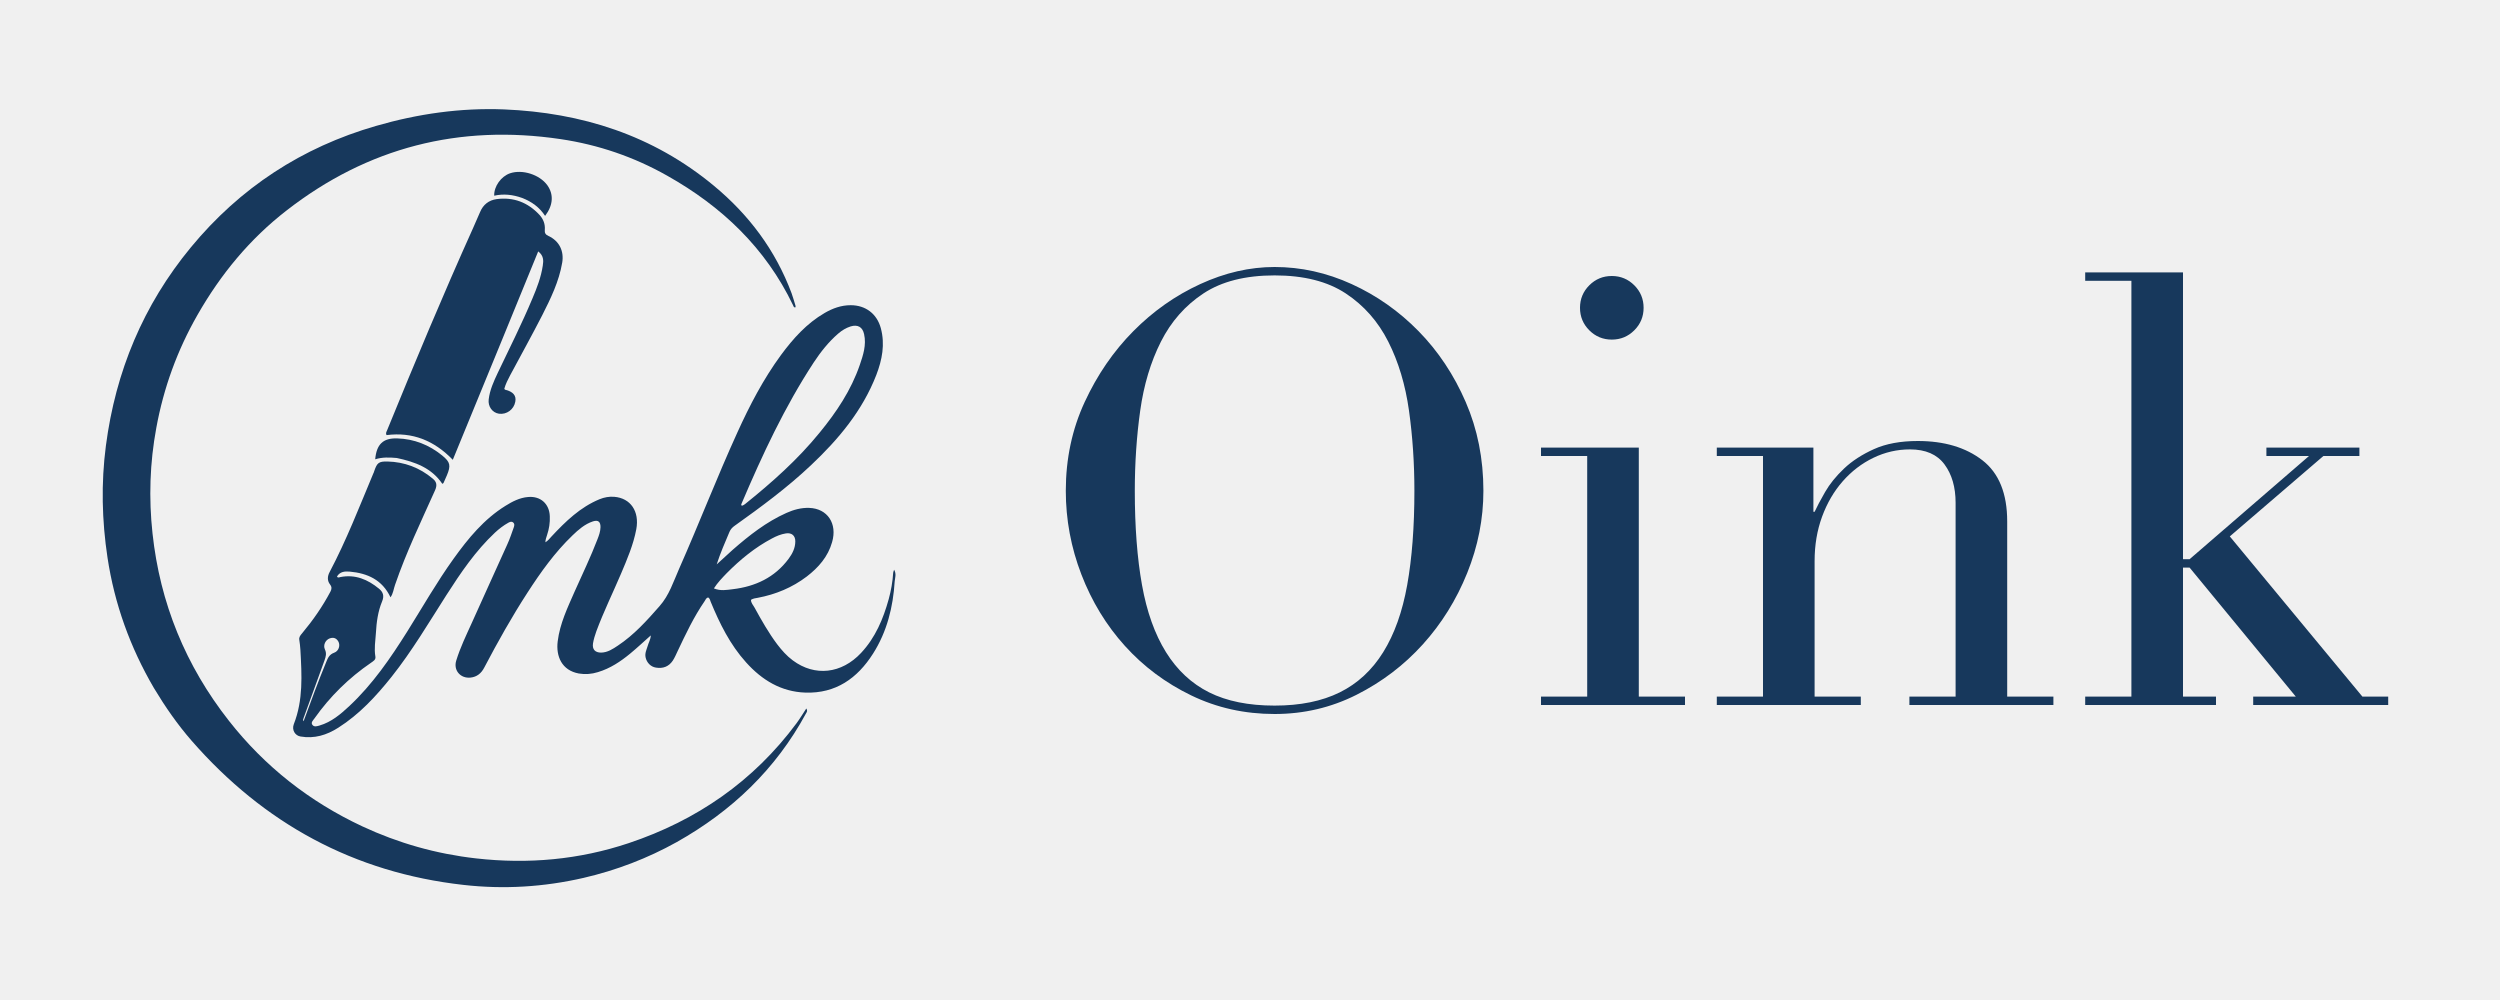
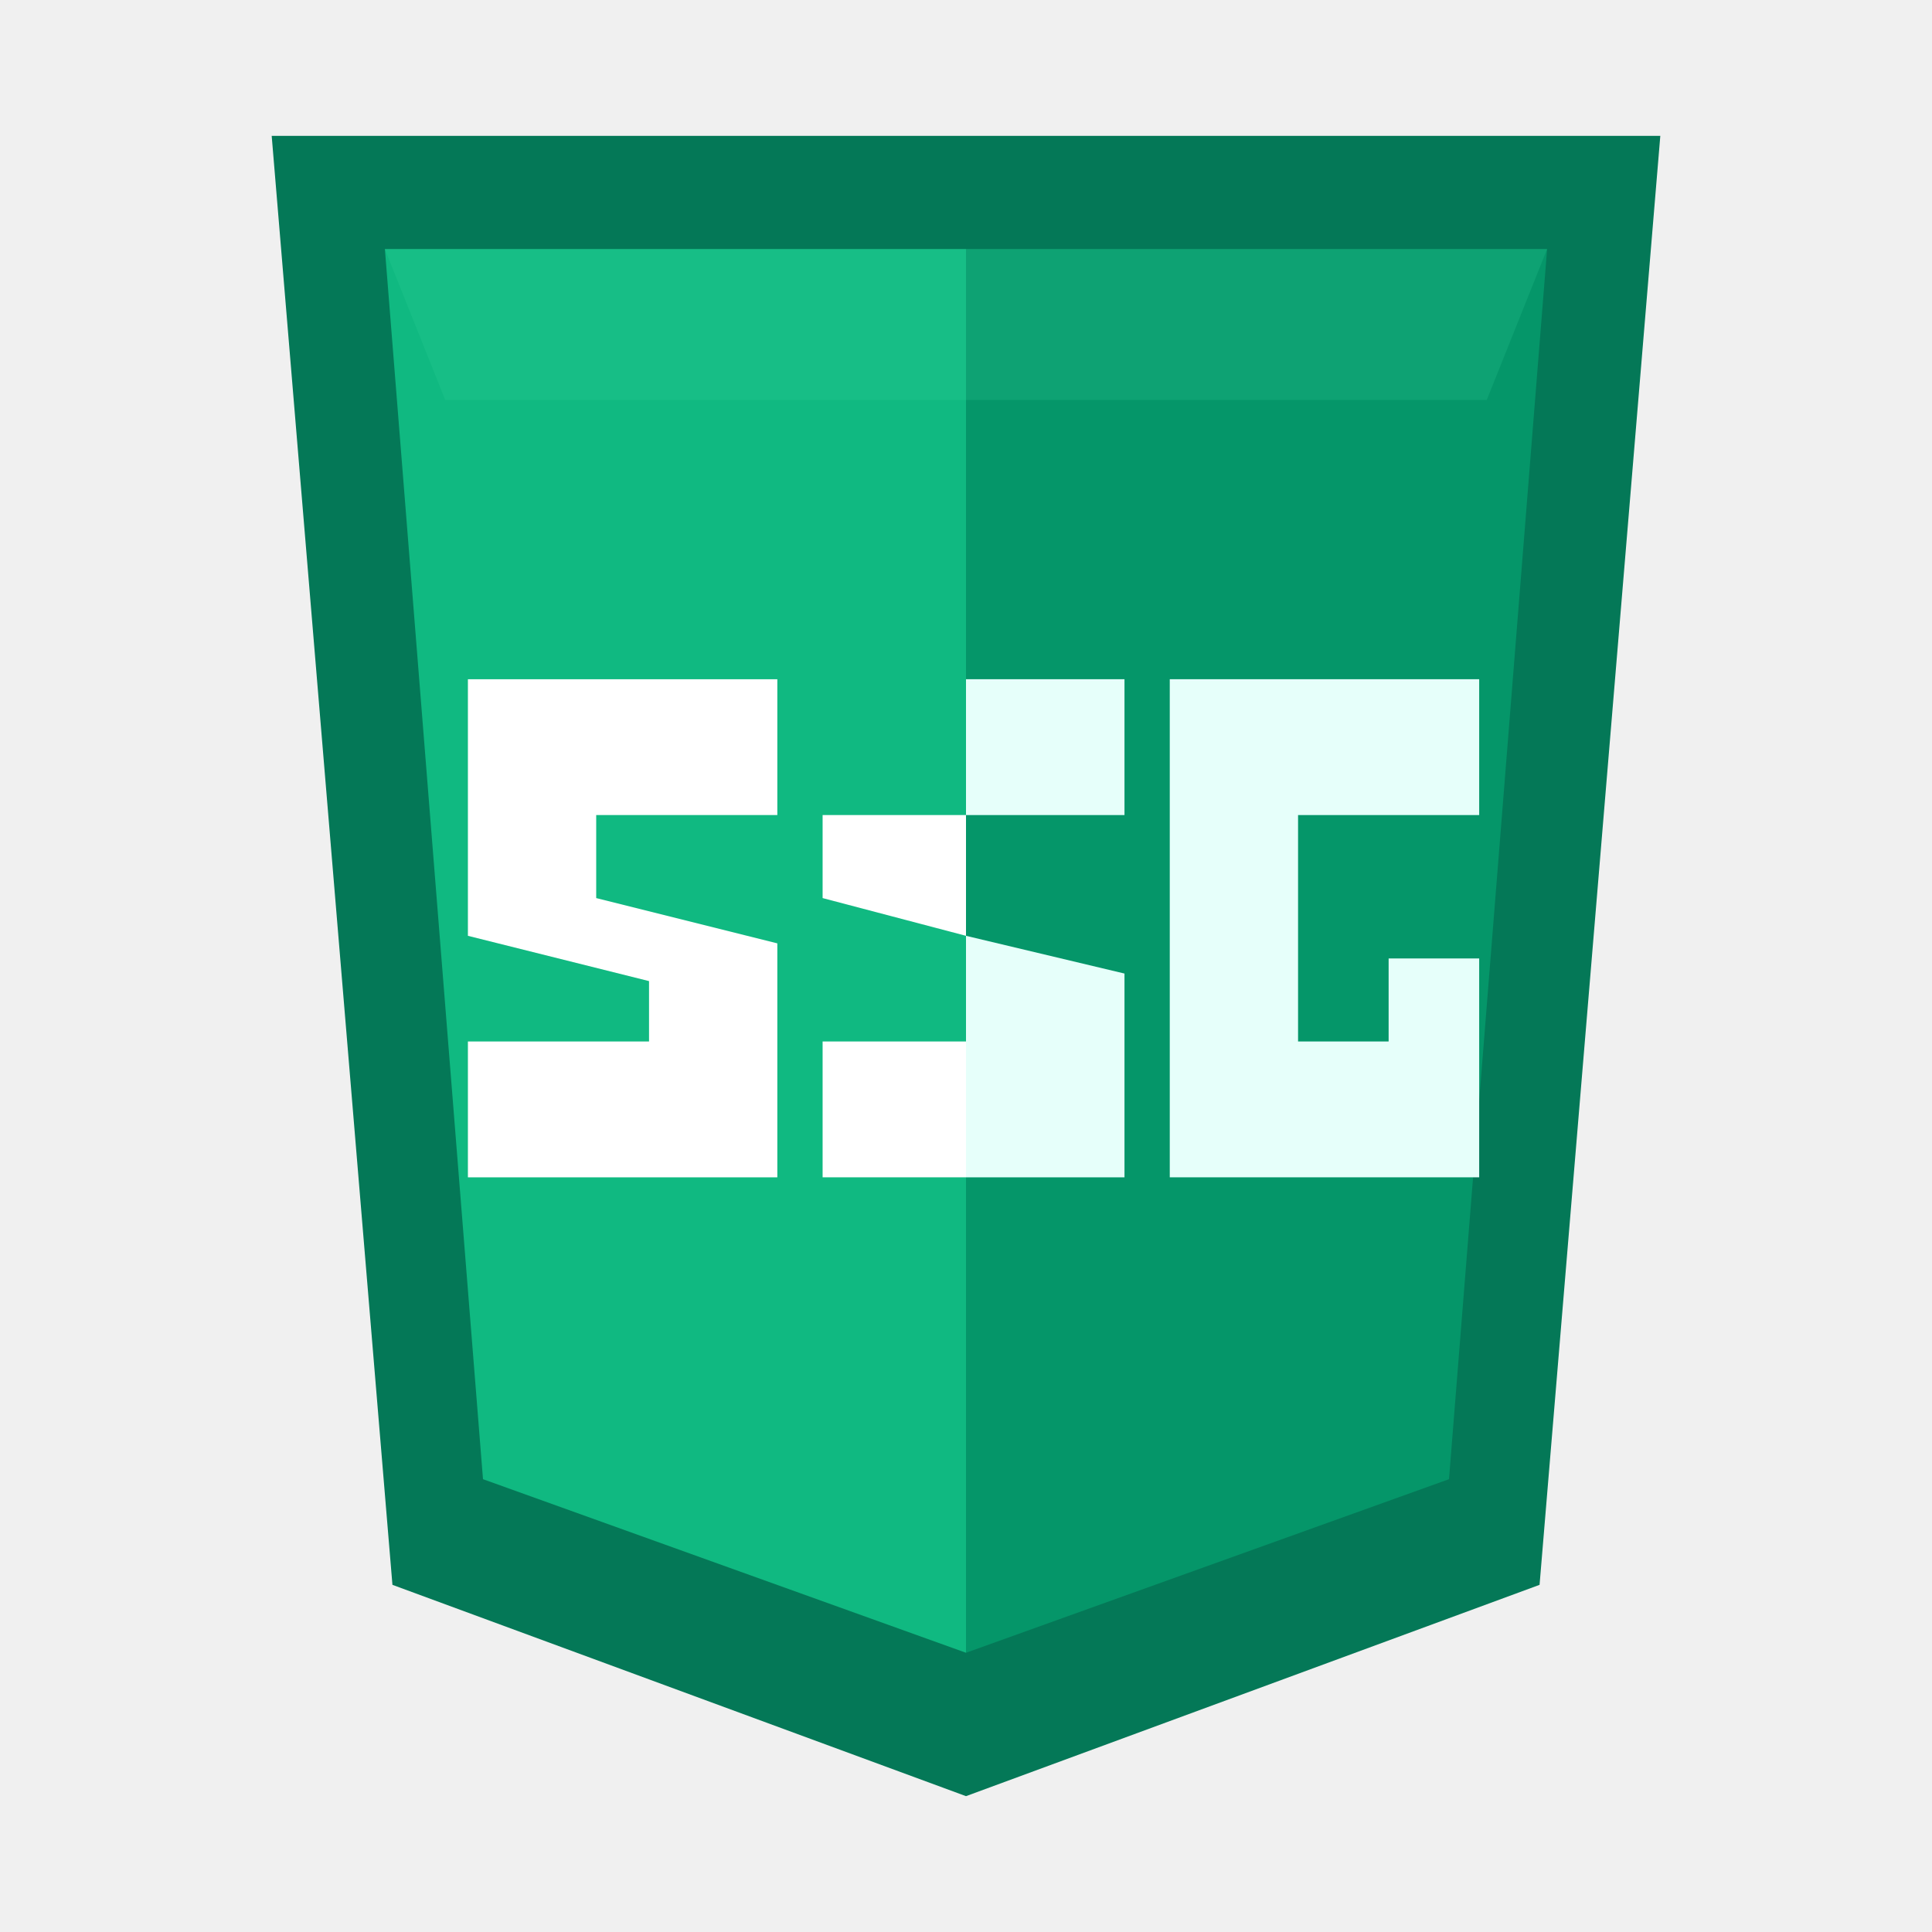
- <svg xmlns="http://www.w3.org/2000/svg" viewBox="0 0 1000 400" role="img" aria-labelledby="oink-wordmark-title">
-   <style>
-     .oink-brand { fill: #17385c; }
-     @media (prefers-color-scheme: dark) { .oink-brand { fill: #7fb3e0; } }
-     @media (forced-colors: active) { .oink-brand { fill: CanvasText; } }
-   </style>
-   <g class="oink-brand" transform="translate(-5 -5) scale(.4)">
-     <path d="M564,549C578.2,533.8 592.7,519.7 612.1,511.7C616.8,509.8 621.7,508.9 626.7,509.3C643.1,510.6 652.1,523.9 648.8,541.7C645.9,557.2 639.7,571.6 633.6,586C625.4,605.3 616.1,624.2 608.8,643.9C607.4,647.8 606.2,651.8 605.5,655.9C604.6,661.9 607.6,665.1 613.6,665.1C620.1,665 625.3,661.5 630.4,658.1C646.5,647.4 659.3,633.2 672,618.7C681.7,607.8 685.9,594.2 691.6,581.3C711.6,536.1 729.4,489.9 749.9,444.9C762.2,417.8 775.9,391.5 793.5,367.5C805.7,351 819.2,335.9 837.1,325.5C845.2,320.8 853.7,317.7 863.2,317.7C878.1,317.7 889.4,326.3 893.3,340.6C897.7,356.8 894.6,372.4 888.8,387.5C874.9,423.3 850.9,451.9 823.4,477.8C799.7,500.2 773.5,519.5 747.1,538.3C744.8,539.9 743.1,541.8 742,544.3C737.5,555 732.8,565.6 729.2,576.9C734.5,572 739.8,567.1 745.2,562.3C761.7,547.9 778.8,534.4 799,525.4C806.2,522.2 813.8,520.1 821.7,520.4C840,521 850,536.1 844.6,554.6C840.5,569.2 831,580 819.3,589C804.7,600.1 788.2,606.9 770.3,610.3C768,610.7 765.7,610.9 763.5,612.3C763.4,615.5 765.8,617.7 767.1,620.2C774,632.8 781.1,645.3 789.7,656.8C794.3,662.8 799.2,668.4 805.3,672.9C827.3,689.3 854.1,686.3 873.6,665.4C887.9,650.1 895.7,631.5 901.2,611.7C903.6,603 905.1,594.2 905.7,585.2C905.8,584.4 906.1,583.7 906.6,582.2C909.1,586.5 907.5,590.3 907.2,593.8C905.6,619.6 899.5,644.2 885.5,666.2C869.8,690.9 848.2,706.1 817.9,705.1C793.6,704.3 774.4,692.5 758.6,674.9C742.6,657.2 732.2,636.1 723.2,614.3C722.6,612.8 722.4,611.1 720.8,610C718.6,610.2 718.1,612.3 717.1,613.7C706.3,629.4 698.2,646.6 690.1,663.7C688.6,666.9 687.2,670.2 685.3,673.1C681.3,679.1 675.5,681.3 668.4,680.1C663.2,679.3 659.2,675.1 658.1,669.9C657.2,665.8 659,662.3 660.1,658.7C661,655.3 663.1,652.1 663.3,647.9C656.2,654.2 649.7,660.3 642.8,666C633.1,674 622.8,680.9 610.5,684.6C604.2,686.6 597.7,687.1 591.3,686C574.3,682.9 568.3,668.8 570.2,653.8C572.4,636 580.1,620.1 587.2,603.9C594.9,586.6 603.2,569.5 610,551.7C611.5,547.9 612.9,543.9 613,539.7C613.1,534.2 610.6,532.2 605.4,533.9C597.3,536.6 591,542.1 585,547.9C567.3,564.9 553.2,584.7 540,605.1C524.3,629.3 510.2,654.5 496.8,680C493.8,685.8 489.5,689.4 483,690.1C472.9,691.1 465.8,682.8 468.7,673.2C472.7,660.1 478.7,647.8 484.3,635.4C496,609.2 508,583.2 519.7,557.1C522.3,551.5 524.2,545.6 526.3,539.8C526.9,538.1 527.3,536.1 525.4,534.8C523.9,533.7 522.2,534.5 520.7,535.3C515.9,538 511.6,541.3 507.5,545.1C488,563.4 473.2,585.3 458.9,607.6C441.2,635.3 424.5,663.6 404,689.4C388.6,708.7 371.9,726.8 350.8,740.2C339.2,747.6 326.9,751.4 313,749C307.6,748.1 304.1,742.5 306.3,736.7C315.8,712.5 314.3,687.5 312.9,662.4C312.7,659 312.3,655.7 311.8,652.4C311.3,649.6 312.9,647.8 314.6,645.8C325.4,632.9 335,619.1 342.9,604.2C344.3,601.5 344.5,599.5 342.5,596.9C339.6,593.2 339.9,588.7 342.1,584.6C358.9,552.8 371.9,519.2 385.8,486C386.2,485.3 386.5,484.5 386.7,483.7C389.5,475.5 391.1,473.8 399.9,474C416.9,474.4 432.1,480.1 445.2,491.1C449.1,494.3 449.9,497.6 447.5,502.9C433.6,534 418.7,564.8 407.6,597.2C406.1,601.3 405.8,605.9 403,609.8C394.7,592.2 379.9,585.7 362.1,584.1C357.3,583.7 352.4,584.1 349.5,589C350.4,590.7 351.7,589.8 352.7,589.6C367.6,586.6 380.2,591.9 391.5,601.2C395.6,604.5 396.9,608.4 394.6,613.9C390.4,624 389,634.8 388.4,645.6C387.9,653.4 386.5,661.2 387.9,669.1C388.4,672.4 385.8,673.6 383.6,675.2C361.4,690.4 342.5,708.9 326.9,731C325.6,732.9 323,735 325,737.5C326.8,739.7 329.7,738.7 332.1,738C344,734.5 353.1,726.7 361.9,718.5C385.1,696.8 402.9,670.8 419.7,644.1C435,619.7 449.3,594.6 466.1,571.2C480.7,550.9 496.4,531.7 518,518.3C524.9,514 532.2,510.2 540.6,509.5C553,508.4 561.9,516.3 562.3,528.8C562.6,535.2 561.6,541.4 559.6,547.4C558.9,549.8 557.9,552 557.9,554.8C560.4,553.3 562,551.2 564,549M757.4,516.7C784.3,495.1 810.1,472.2 832,445.3C848.9,424.7 863.6,402.8 872.3,377.4C875.7,367.5 879,357.4 876.6,346.7C875.1,339.5 870.2,336.8 863.2,338.9C858.5,340.4 854.4,342.9 850.7,346.1C841,354.5 833.2,364.4 826.2,375C797.2,419.3 774.9,467.2 754.2,515.8C753.9,516.5 753.4,517.3 754.1,518.1C755.3,518.3 756,517.5 757.4,516.7M739.2,585.7C734.7,590.4 730.1,595.1 726.4,600.9C733.1,603.7 739.3,602.4 745.3,601.7C767.9,599 787.2,590 801.1,571.3C804.9,566.2 807.8,560.5 807.8,553.9C807.9,548.1 804.1,545 798.4,545.9C793.4,546.7 788.8,548.6 784.4,551C767.6,559.9 753,571.8 739.2,585.7M316.2,730.2C316.1,731.2 314.9,732.1 316.1,733.7C323.4,713.8 330.6,694.2 338.6,674.8C340.3,670.6 341.7,667 346.7,665.2C351.2,663.6 352.9,658.1 351,654.3C349.1,650.7 346.1,649.5 342.2,650.9C338,652.4 335.4,657.6 337.4,661.9C339.3,665.9 338.3,669.2 337,672.9C330.1,691.8 323.3,710.7 316.2,730.2z" />
-     <path d="M166.4,700.5C142.6,659.8 127,616.4 120,570.1C114.4,533 113.5,495.7 118.4,458.2C128.1,383.9 155.8,317.5 203.4,259.8C252.5,200.3 314.4,159.8 388.6,138.4C430.4,126.3 473,120.2 516.4,121.9C594.2,125.1 665.4,147.7 726.2,198.1C761.4,227.2 788,262.7 804.1,305.8C805.6,310 806.8,314.3 808.1,318.6C808.2,319 807.9,319.5 807.8,320C806.1,320 806,318.6 805.5,317.6C778,260.4 734.3,218.9 679.7,188.2C646.5,169.4 610.7,157.2 573,151.6C471.8,136.6 380.3,159.9 299.3,222.8C262.3,251.4 233.1,286.9 210,327.4C189.8,362.7 176.1,400.4 168.8,440.4C162.3,475.4 161.2,510.6 165,545.8C172.5,615.6 198.1,678.2 241.5,733.4C277.4,779.1 322,814.1 374.7,838.8C410.9,855.7 448.8,866.4 488.6,870.9C540.7,876.8 591.7,872.2 641.3,855.6C709.4,832.8 766,793.7 809,735.8C812.4,731.2 815.4,726.2 818.8,721C820.4,723.5 819.1,724.8 818.4,726.1C788.2,781.8 744.3,823.6 689.4,854.5C660,870.9 628.8,882.8 596,890.4C556.4,899.5 516.3,902 475.9,897.4C366.4,885.1 276.3,835.9 204.1,753.2C189.9,736.9 177.7,719.3 166.4,700.5z" />
-     <path d="M515.1,351C498.5,391.5 482,431.6 465.3,472.3C446.6,453 425,444.3 399.1,447.6C397.9,445.7 399,444.3 399.6,442.8C427.3,375 455.5,307.3 485.6,240.5C488,235.2 490.3,229.8 492.6,224.5C495.7,217.1 501.3,212.7 509.2,211.6C526.1,209.4 540.3,214.9 551.9,227.3C555.8,231.5 557.8,236.6 557.3,242.5C557,245.5 558.1,247.2 561,248.5C571.7,253.4 576.7,263.5 574.7,275.2C571.5,294 563.2,311 554.7,327.8C544.4,347.9 533.4,367.7 522.7,387.7C520.4,392.1 518.1,396.5 516.8,401.3C517.1,401.7 517.3,402.1 517.6,402.2C525.6,404.1 529,408.1 527.8,414.2C526.4,422 519.1,427.3 511.4,426.2C504.8,425.2 500.3,418.9 501.2,411.9C502.3,402.5 506.2,394 510.2,385.5C522,360.7 534.4,336.2 545,310.8C549.5,300.2 553.6,289.5 555.3,278C556.1,273.1 556.2,268.1 550.7,263.9C538.7,293.2 527,321.9 515.1,351z" />
-     <path d="M409.3,470.5C401.8,469.8 394.7,469.6 387.7,471.8C389,456.8 395.6,450.4 409.8,450.9C426.6,451.4 441.7,457.4 454.7,468C462.8,474.6 463.5,478 459.4,487.8C458.3,490.4 457.2,493 456,495.5C455.8,495.9 455.2,496.1 454.8,496.3C444,480.3 427.5,474.4 409.3,470.5z" />
-     <path d="M534.5,210.4C525.2,207.1 516.1,206.1 506.7,208.2C506.4,198.8 513.6,188.9 522.5,185.8C534.9,181.6 552.1,187.1 559.8,197.7C566.3,206.8 565.8,217.6 557.6,228.4C552,219.8 544.2,214.1 534.5,210.4z" />
+ <svg xmlns="http://www.w3.org/2000/svg" viewBox="0 0 512 512" width="100%" height="100%">
+   <defs>
+     <style>
+       .shield-bg { fill: #047857; }
+       .shield-left { fill: #10B981; }
+       .shield-right { fill: #059669; }
+       .facet-highlight { fill: #34D399; opacity: 0.2; }
+       .text-left { fill: #FFFFFF; }
+       .text-right { fill: #E6FFFA; }
+     </style>
+   </defs>
+   <polygon class="shield-bg" points="72,36 440,36 408,420 256,476 104,420" />
+   <polygon class="shield-left" points="256,66 102,66 128,392 256,438" />
+   <polygon class="shield-right" points="256,66 410,66 384,392 256,438" />
+   <polygon class="facet-highlight" points="102,66 410,66 394,106 118,106" />
+   <g class="text-left">
+     <path d="M 124 180 L 206 180 L 206 216 L 158 216 L 158 238 L 206 250 L 206 312 L 124 312 L 124 276 L 172 276 L 172 260 L 124 248 Z" />
+     <path d="M 218 180 L 256 180 L 256 248 L 218 238 L 218 216 L 256 216 L 256 180 Z" />
+     <path d="M 218 312 L 218 276 L 256 276 L 256 312 Z" />
  </g>
-   <path class="oink-brand" transform="translate(410 282) scale(.24 -.24)" d="M183 357Q183 267 195.0 200.0Q207 133 235.0 88.0Q263 43 307.0 21.0Q351 -1 416 -1Q480 -1 524.5 21.0Q569 43 597.0 88.0Q625 133 637.0 200.0Q649 267 649 357Q649 426 640.0 490.5Q631 555 605.5 605.5Q580 656 534.5 686.0Q489 716 416 716Q343 716 297.5 686.0Q252 656 226.5 605.5Q201 555 192.0 490.5Q183 426 183 357ZM68 357Q68 437 99.5 505.0Q131 573 180.5 623.0Q230 673 292.0 701.5Q354 730 416 730Q482 730 544.5 701.5Q607 673 656.0 623.0Q705 573 734.5 505.0Q764 437 764 357Q764 287 737.0 220.0Q710 153 663.0 101.0Q616 49 552.5 17.0Q489 -15 416 -15Q341 -15 277.0 16.0Q213 47 166.5 98.5Q120 150 94.0 217.5Q68 285 68 357ZM925 662Q925 684 940.5 699.5Q956 715 978 715Q1000 715 1015.5 699.5Q1031 684 1031 662Q1031 640 1015.5 624.5Q1000 609 978 609Q956 609 940.5 624.5Q925 640 925 662ZM860 14H937V415H860V429H1023V14H1100V0H860ZM1153 14H1230V415H1153V429H1314V322H1316Q1322 335 1333.5 355.0Q1345 375 1365.0 394.0Q1385 413 1415.0 426.5Q1445 440 1488 440Q1554 440 1595.5 408.0Q1637 376 1637 306V14H1714V0H1474V14H1551V337Q1551 376 1532.5 401.0Q1514 426 1475 426Q1443 426 1414.0 412.0Q1385 398 1363.0 373.0Q1341 348 1328.5 314.0Q1316 280 1316 240V14H1393V0H1153ZM1767 14H1844V707H1767V721H1930V243H1941L2140 415H2069V429H2224V415H2164L2008 281L2229 14H2272V0H2047V14H2118L1941 229H1930V14H1985V0H1767Z" />
+   <g class="text-right">
+     <path d="M 256 180 L 298 180 L 298 216 L 256 216 Z" />
+     <path d="M 256 248 L 298 258 L 298 312 L 256 312 Z" />
+     <path d="M 256 260 L 264 260 L 264 276 L 256 276 Z" />
+     <path d="M 310 180 L 392 180 L 392 216 L 344 216 L 344 276 L 368 276 L 368 254 L 392 254 L 392 312 L 310 312 Z" />
+   </g>
</svg>
